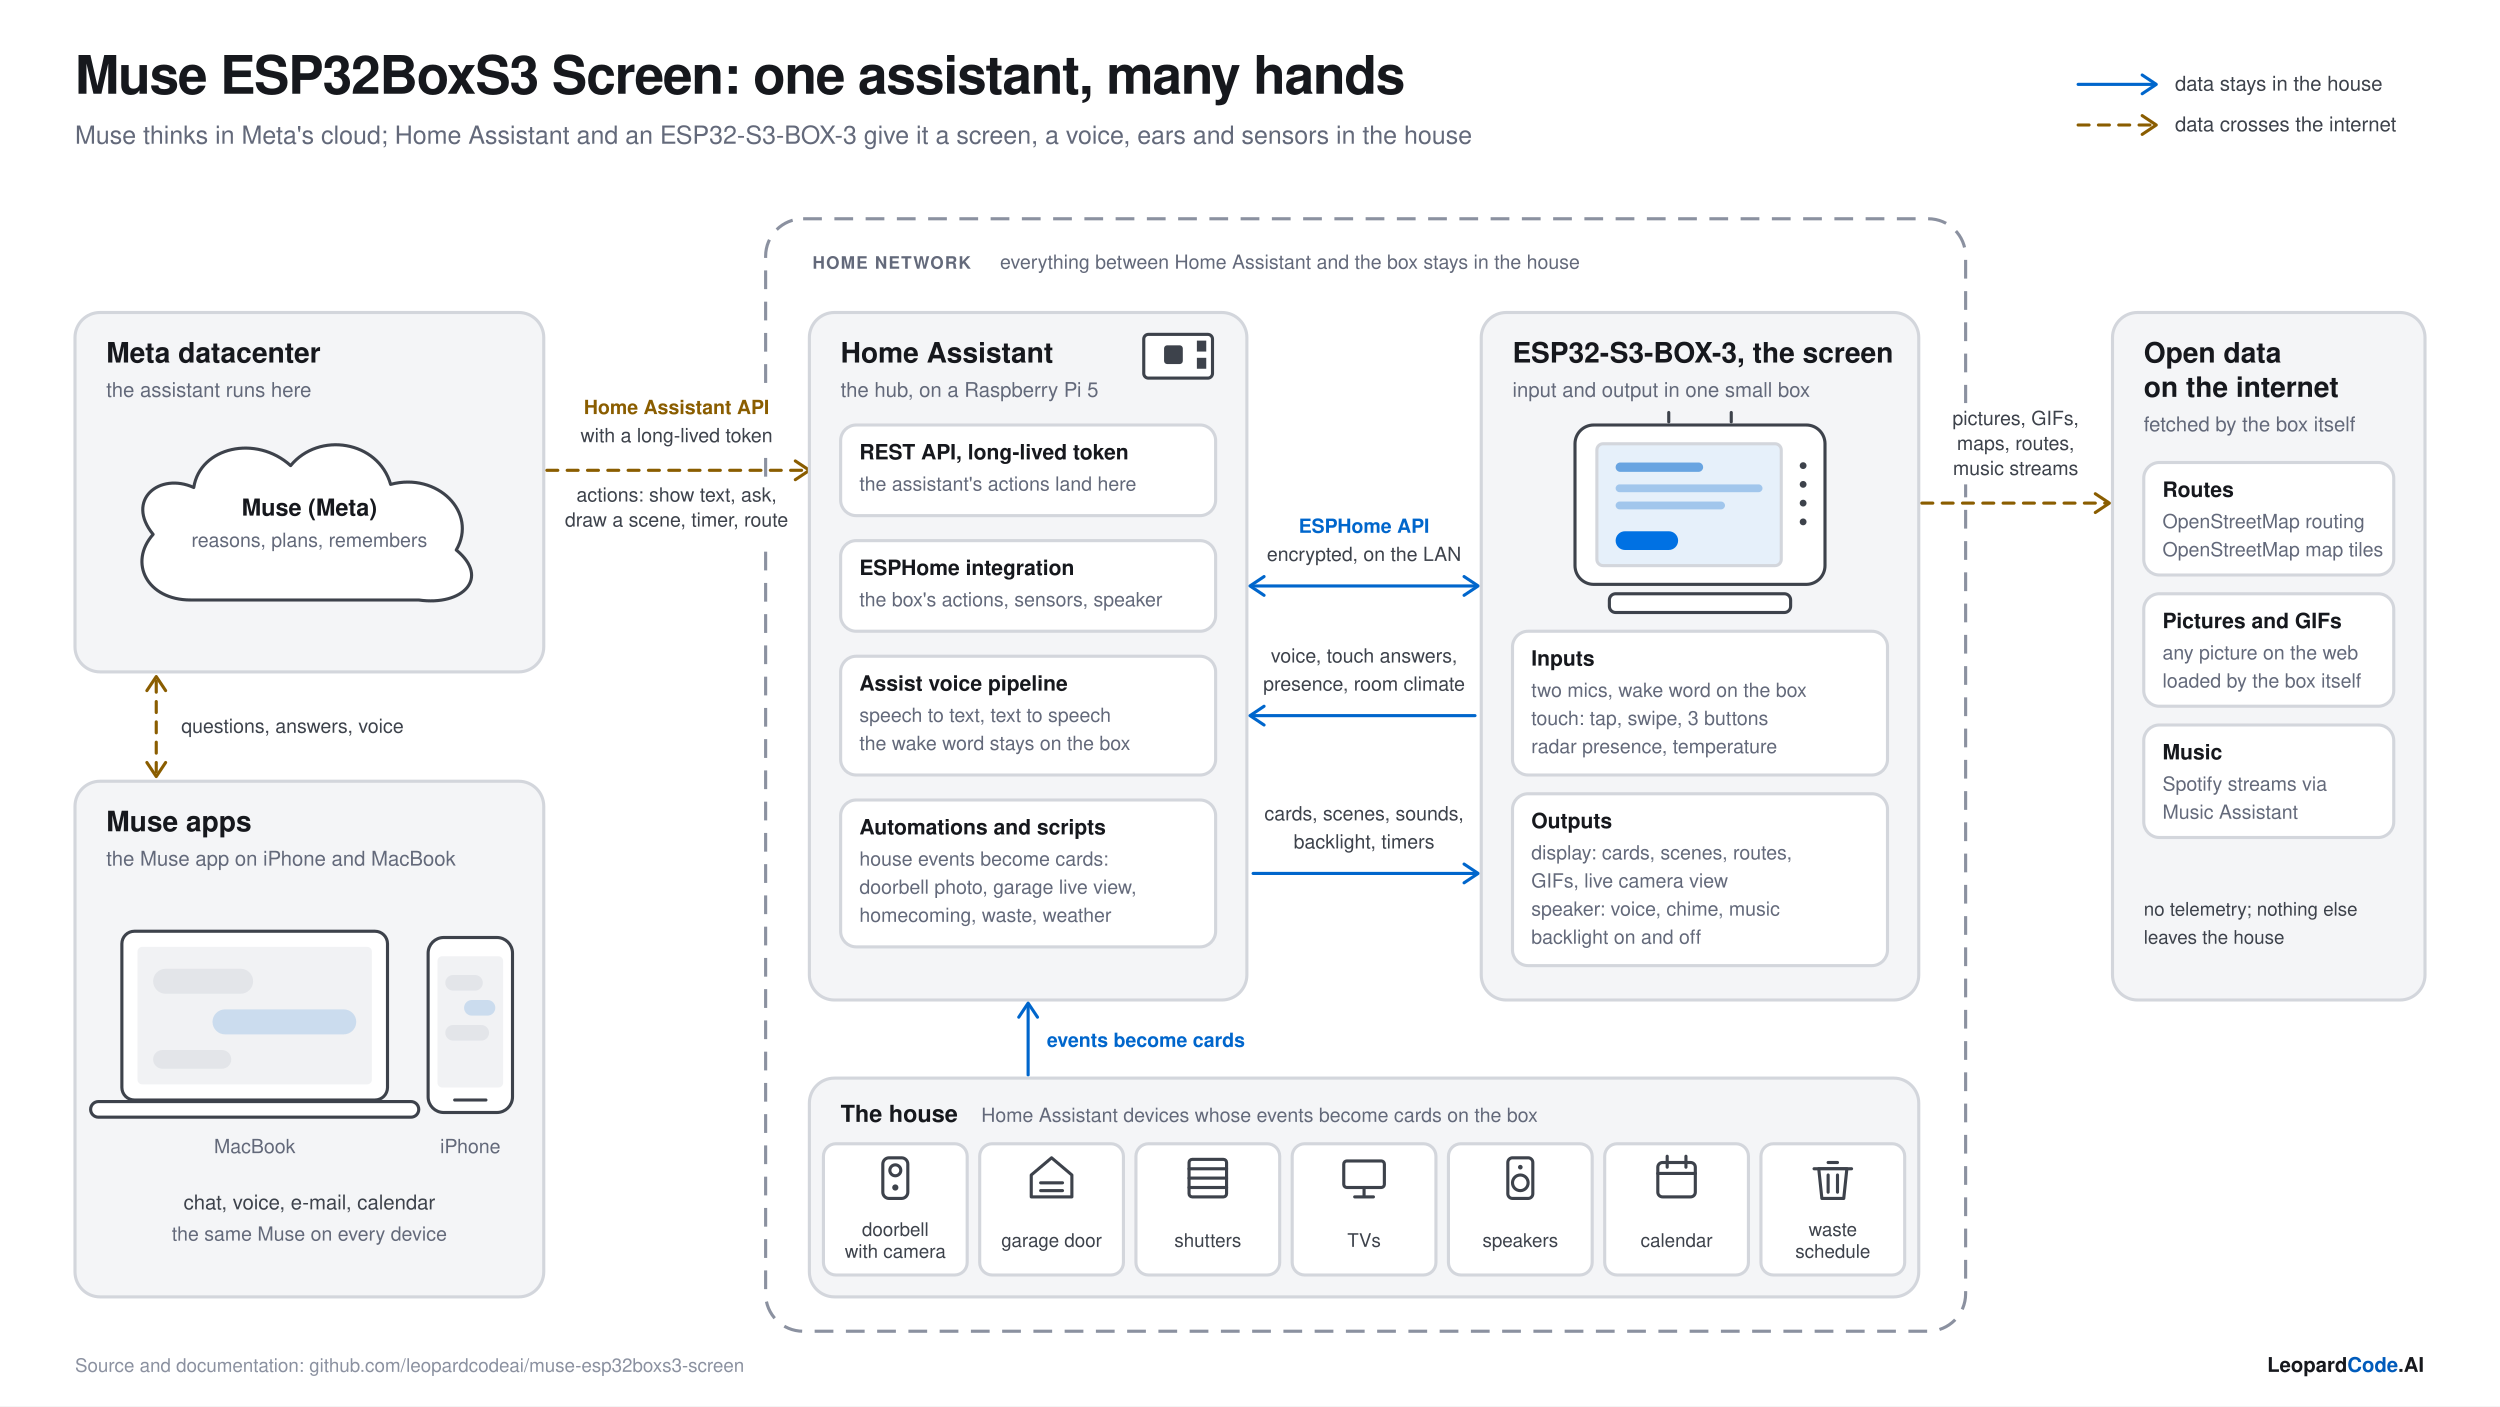
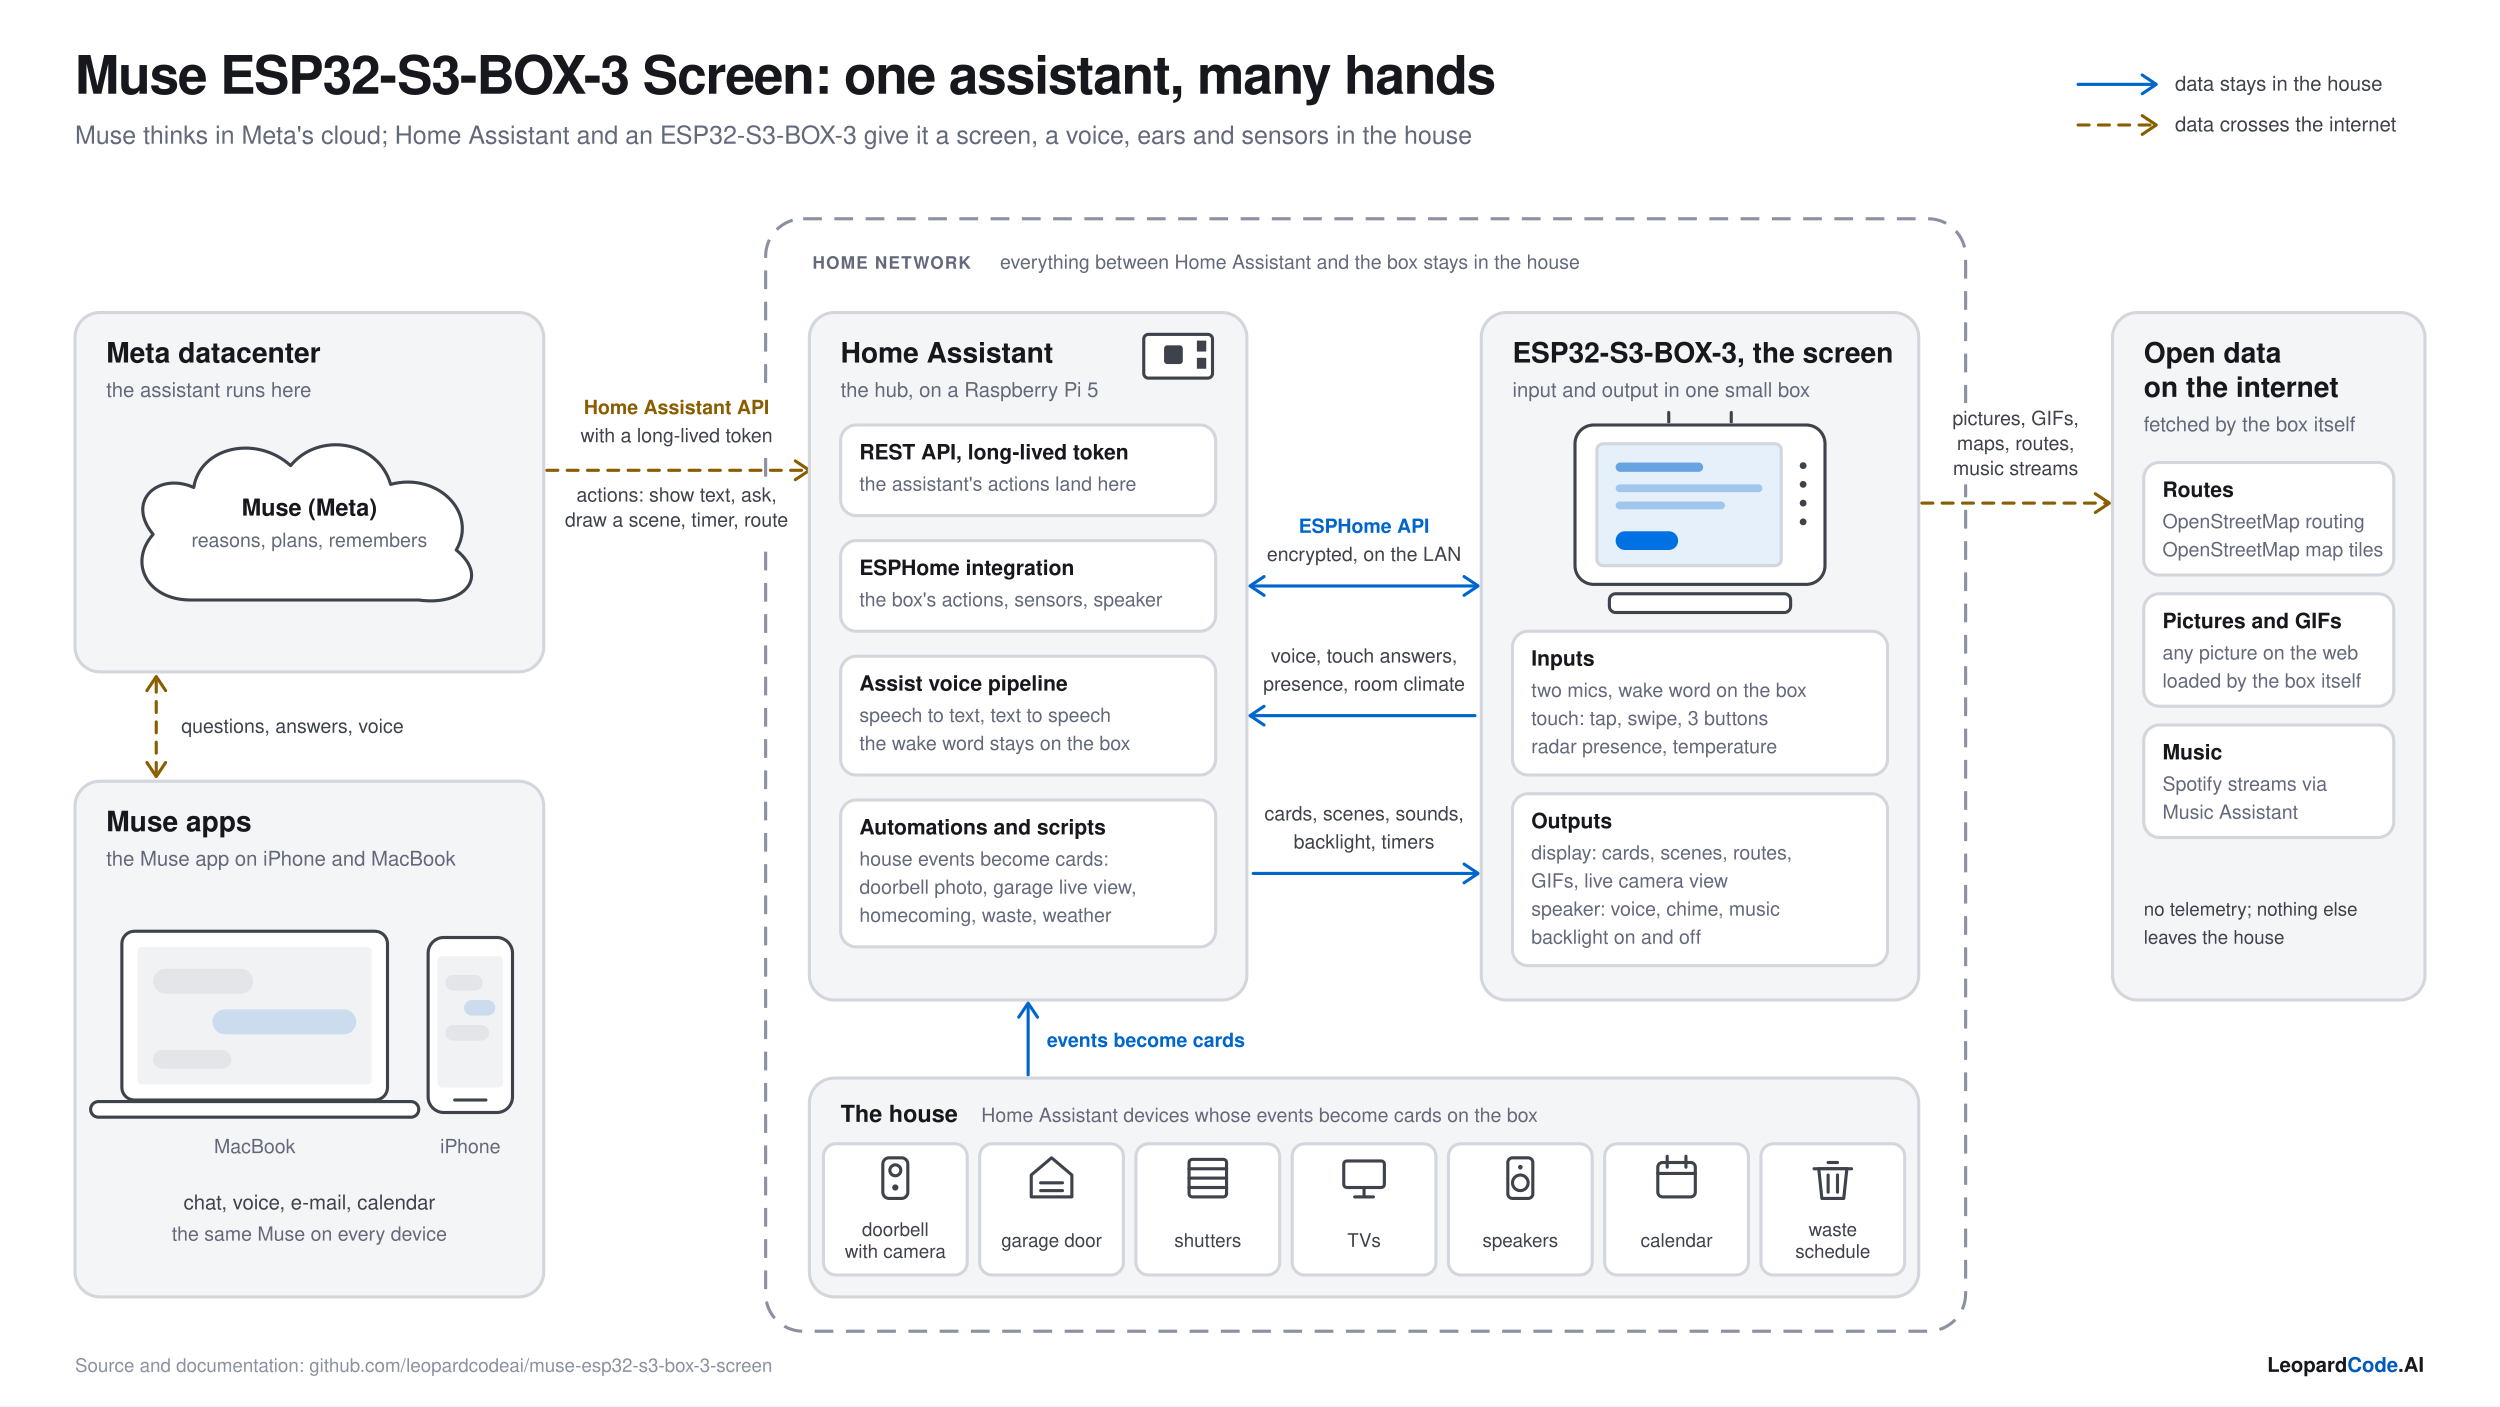
<svg xmlns="http://www.w3.org/2000/svg" viewBox="0 0 1600 900" width="1600" height="900" role="img" aria-labelledby="t d">
  <style>
    text { font-family: 'Helvetica Neue', Helvetica, Inter, -apple-system, BlinkMacSystemFont, 'Segoe UI', Roboto, Arial, sans-serif; }
    .h1 { font-size: 34px; font-weight: 600; fill: #16181d; }
    .h1sub { font-size: 16px; fill: #63697a; }
    .ptitle { font-size: 18px; font-weight: 600; fill: #16181d; }
    .psub { font-size: 13px; fill: #63697a; }
    .ctitle { font-size: 13.5px; font-weight: 600; fill: #16181d; }
    .stitle { font-size: 15px; font-weight: 600; fill: #16181d; }
    .body { font-size: 12.5px; fill: #3d424b; }
    .body13 { font-size: 13px; fill: #3d424b; }
    .meta { font-size: 12.5px; fill: #63697a; }
    .small { font-size: 12px; fill: #3d424b; }
    .eyebrow { font-size: 11px; font-weight: 600; fill: #63697a; }
    .lab-lan { font-size: 12.5px; font-weight: 600; fill: #0066cc; }
    .lab-net { font-size: 12.5px; font-weight: 600; fill: #8a5d00; }
    .foot { font-size: 12px; fill: #8b91a0; }
    .mark { font-size: 13px; font-weight: 600; fill: #16181d; }
    .panel { fill: #f4f5f7; stroke: #d3d6dc; stroke-width: 2; }
    .card { fill: #ffffff; stroke: #d3d6dc; stroke-width: 2; }
    .dev { fill: #ffffff; stroke: #3d424b; stroke-width: 2; stroke-linecap: round; stroke-linejoin: round; }
    .devline { fill: none; stroke: #3d424b; stroke-width: 2; stroke-linecap: round; stroke-linejoin: round; }
    .devfill { fill: #3d424b; }
    .screen { fill: #f1f2f4; }
    .bubble { fill: #e3e5e9; }
    .bubble-on { fill: #0066cc; fill-opacity: 0.16; }
    .lan { fill: none; stroke: #0066cc; stroke-width: 2; stroke-linecap: round; stroke-linejoin: round; }
    .net { fill: none; stroke: #8a5d00; stroke-width: 2; stroke-linecap: round; stroke-linejoin: round; stroke-dasharray: 7 6; }
    .nethead { fill: none; stroke: #8a5d00; stroke-width: 2; stroke-linecap: round; stroke-linejoin: round; }
    .wall { fill: none; stroke: #8b91a0; stroke-width: 2; stroke-dasharray: 12 8; }
    .halo { fill: #ffffff; }
  </style>
  <rect x="0" y="0" width="1600" height="900" fill="#ffffff" />
-   <text class="h1" x="48" y="60" letter-spacing="-0.7">Muse ESP32BoxS3 Screen: one assistant, many hands</text>
+   <text class="h1" x="48" y="60" letter-spacing="-0.7">Muse ESP32-S3-BOX-3 Screen: one assistant, many hands</text>
  <text class="h1sub" x="48" y="92">Muse thinks in Meta's cloud; Home Assistant and an ESP32-S3-BOX-3 give it a screen, a voice, ears and sensors in the house</text>
  <path class="lan" d="M1330 54 H1378" />
  <path class="lan" d="M1371 48 L1380 54 L1371 60" />
  <text class="body13" x="1392" y="58">data stays in the house</text>
  <path class="net" d="M1330 80 H1378" />
  <path class="nethead" d="M1371 74 L1380 80 L1371 86" />
  <text class="body13" x="1392" y="84">data crosses the internet</text>
  <rect class="wall" x="490" y="140" width="768" height="712" rx="24" />
  <text class="eyebrow" x="520" y="172" letter-spacing="0.77">HOME NETWORK</text>
  <text class="meta" x="640" y="172">everything between Home Assistant and the box stays in the house</text>
  <rect class="panel" x="48" y="200" width="300" height="230" rx="16" />
  <text class="ptitle" x="68" y="232">Meta datacenter</text>
  <text class="psub" x="68" y="254">the assistant runs here</text>
  <g transform="translate(78 276)">
    <path class="dev" d="M44 108 C16 108 4 84 20 66 C2 44 24 26 46 36 C50 10 86 2 108 22 C126 0 164 6 172 34 C202 26 228 52 214 76 C236 94 218 112 190 108 Z" />
  </g>
  <text class="stitle" x="198" y="330" text-anchor="middle">Muse (Meta)</text>
  <text class="meta" x="198" y="350" text-anchor="middle">reasons, plans, remembers</text>
  <path class="net" d="M100 436 V494" />
  <path class="nethead" d="M94 442 L100 433 L106 442" />
  <path class="nethead" d="M94 488 L100 497 L106 488" />
  <text class="body" x="116" y="469">questions, answers, voice</text>
  <rect class="panel" x="48" y="500" width="300" height="330" rx="16" />
  <text class="ptitle" x="68" y="532">Muse apps</text>
  <text class="psub" x="68" y="554">the Muse app on iPhone and MacBook</text>
  <rect class="dev" x="78" y="596" width="170" height="108" rx="8" />
  <rect class="screen" x="88" y="606" width="150" height="88" rx="3" />
  <rect class="bubble" x="98" y="620" width="64" height="16" rx="8" />
  <rect class="bubble-on" x="136" y="646" width="92" height="16" rx="8" />
  <rect class="bubble" x="98" y="672" width="50" height="12" rx="6" />
  <rect class="dev" x="58" y="705" width="210" height="10" rx="5" />
  <text class="meta" x="163" y="738" text-anchor="middle">MacBook</text>
  <rect class="dev" x="274" y="600" width="54" height="112" rx="10" />
  <rect class="screen" x="280" y="612" width="42" height="84" rx="3" />
  <rect class="bubble" x="285" y="624" width="24" height="10" rx="5" />
  <rect class="bubble-on" x="297" y="640" width="20" height="10" rx="5" />
  <rect class="bubble" x="285" y="656" width="28" height="10" rx="5" />
  <path class="devline" d="M291 704 H311" />
  <text class="meta" x="301" y="738" text-anchor="middle">iPhone</text>
  <text class="body13" x="198" y="774" text-anchor="middle">chat, voice, e-mail, calendar</text>
  <text class="meta" x="198" y="794" text-anchor="middle">the same Muse on every device</text>
  <rect class="halo" x="356" y="252" width="154" height="38" />
  <rect class="halo" x="356" y="308" width="154" height="38" />
  <path class="net" d="M350 301 H516" />
  <path class="nethead" d="M509 295 L518 301 L509 307" />
  <text class="lab-net" x="433" y="265" text-anchor="middle">Home Assistant API</text>
  <text class="body" x="433" y="283" text-anchor="middle">with a long-lived token</text>
  <text class="body" x="433" y="321" text-anchor="middle">actions: show text, ask,</text>
  <text class="body" x="433" y="337" text-anchor="middle">draw a scene, timer, route</text>
  <rect class="panel" x="518" y="200" width="280" height="440" rx="16" />
  <text class="ptitle" x="538" y="232">Home Assistant</text>
  <text class="psub" x="538" y="254">the hub, on a Raspberry Pi 5</text>
  <rect class="dev" x="732" y="214" width="44" height="28" rx="3" />
  <rect class="devfill" x="745" y="221" width="12" height="12" rx="2" />
  <rect class="devfill" x="766" y="218" width="6" height="7" />
  <rect class="devfill" x="766" y="229" width="6" height="7" />
  <rect class="card" x="538" y="272" width="240" height="58" rx="10" />
  <text class="ctitle" x="550" y="294">REST API, long-lived token</text>
  <text class="meta" x="550" y="314">the assistant's actions land here</text>
  <rect class="card" x="538" y="346" width="240" height="58" rx="10" />
  <text class="ctitle" x="550" y="368">ESPHome integration</text>
  <text class="meta" x="550" y="388">the box's actions, sensors, speaker</text>
  <rect class="card" x="538" y="420" width="240" height="76" rx="10" />
  <text class="ctitle" x="550" y="442">Assist voice pipeline</text>
  <text class="meta" x="550" y="462">speech to text, text to speech</text>
  <text class="meta" x="550" y="480">the wake word stays on the box</text>
  <rect class="card" x="538" y="512" width="240" height="94" rx="10" />
  <text class="ctitle" x="550" y="534">Automations and scripts</text>
  <text class="meta" x="550" y="554">house events become cards:</text>
  <text class="meta" x="550" y="572">doorbell photo, garage live view,</text>
  <text class="meta" x="550" y="590">homecoming, waste, weather</text>
  <path class="lan" d="M802 375 H944" />
  <path class="lan" d="M809 369 L800 375 L809 381" />
  <path class="lan" d="M937 369 L946 375 L937 381" />
  <text class="lab-lan" x="873" y="341" text-anchor="middle">ESPHome API</text>
  <text class="body" x="873" y="359" text-anchor="middle">encrypted, on the LAN</text>
  <path class="lan" d="M944 458 H802" />
  <path class="lan" d="M809 452 L800 458 L809 464" />
  <text class="body" x="873" y="424" text-anchor="middle">voice, touch answers,</text>
  <text class="body" x="873" y="442" text-anchor="middle">presence, room climate</text>
  <path class="lan" d="M802 559 H944" />
  <path class="lan" d="M937 553 L946 559 L937 565" />
  <text class="body" x="873" y="525" text-anchor="middle">cards, scenes, sounds,</text>
  <text class="body" x="873" y="543" text-anchor="middle">backlight, timers</text>
  <rect class="panel" x="948" y="200" width="280" height="440" rx="16" />
  <text class="ptitle" x="968" y="232">ESP32-S3-BOX-3, the screen</text>
  <text class="psub" x="968" y="254">input and output in one small box</text>
  <path class="devline" d="M1068 264 V270 M1108 264 V270" />
  <rect class="dev" x="1008" y="272" width="160" height="102" rx="12" />
  <rect x="1022" y="284" width="118" height="78" rx="4" fill="#0066cc" fill-opacity="0.10" stroke="#d3d6dc" stroke-width="2" />
  <rect x="1034" y="296" width="56" height="6" rx="3" fill="#0066cc" fill-opacity="0.55" />
  <rect x="1034" y="310" width="94" height="5" rx="2.5" fill="#0066cc" fill-opacity="0.30" />
  <rect x="1034" y="321" width="70" height="5" rx="2.5" fill="#0066cc" fill-opacity="0.30" />
  <rect x="1034" y="340" width="40" height="12" rx="6" fill="#0071e3" />
  <circle class="devfill" cx="1154" cy="298" r="2.2" />
  <circle class="devfill" cx="1154" cy="310" r="2.2" />
  <circle class="devfill" cx="1154" cy="322" r="2.2" />
  <circle class="devfill" cx="1154" cy="334" r="2.2" />
  <rect class="dev" x="1030" y="380" width="116" height="12" rx="4" />
  <rect class="card" x="968" y="404" width="240" height="92" rx="10" />
  <text class="ctitle" x="980" y="426">Inputs</text>
  <text class="meta" x="980" y="446">two mics, wake word on the box</text>
  <text class="meta" x="980" y="464">touch: tap, swipe, 3 buttons</text>
  <text class="meta" x="980" y="482">radar presence, temperature</text>
  <rect class="card" x="968" y="508" width="240" height="110" rx="10" />
  <text class="ctitle" x="980" y="530">Outputs</text>
  <text class="meta" x="980" y="550">display: cards, scenes, routes,</text>
  <text class="meta" x="980" y="568">GIFs, live camera view</text>
  <text class="meta" x="980" y="586">speaker: voice, chime, music</text>
  <text class="meta" x="980" y="604">backlight on and off</text>
  <rect class="halo" x="1242" y="258" width="96" height="52" />
  <path class="net" d="M1230 322 H1348" />
  <path class="nethead" d="M1341 316 L1350 322 L1341 328" />
  <text class="body" x="1290" y="272" text-anchor="middle">pictures, GIFs,</text>
  <text class="body" x="1290" y="288" text-anchor="middle">maps, routes,</text>
  <text class="body" x="1290" y="304" text-anchor="middle">music streams</text>
  <rect class="panel" x="1352" y="200" width="200" height="440" rx="16" />
  <text class="ptitle" x="1372" y="232">Open data</text>
  <text class="ptitle" x="1372" y="254">on the internet</text>
  <text class="psub" x="1372" y="276">fetched by the box itself</text>
  <rect class="card" x="1372" y="296" width="160" height="72" rx="10" />
  <text class="ctitle" x="1384" y="318">Routes</text>
  <text class="meta" x="1384" y="338">OpenStreetMap routing</text>
  <text class="meta" x="1384" y="356">OpenStreetMap map tiles</text>
  <rect class="card" x="1372" y="380" width="160" height="72" rx="10" />
  <text class="ctitle" x="1384" y="402">Pictures and GIFs</text>
  <text class="meta" x="1384" y="422">any picture on the web</text>
  <text class="meta" x="1384" y="440">loaded by the box itself</text>
  <rect class="card" x="1372" y="464" width="160" height="72" rx="10" />
  <text class="ctitle" x="1384" y="486">Music</text>
  <text class="meta" x="1384" y="506">Spotify streams via</text>
  <text class="meta" x="1384" y="524">Music Assistant</text>
  <text class="small" x="1372" y="586">no telemetry; nothing else</text>
  <text class="small" x="1372" y="604">leaves the house</text>
  <path class="lan" d="M658 688 V644" />
  <path class="lan" d="M652 651 L658 642 L664 651" />
  <text class="lab-lan" x="670" y="670">events become cards</text>
  <rect class="panel" x="518" y="690" width="710" height="140" rx="16" />
  <text class="stitle" x="538" y="718">The house</text>
  <text class="meta" x="628" y="718">Home Assistant devices whose events become cards on the box</text>
  <rect class="card" x="527" y="732" width="92" height="84" rx="8" />
  <rect class="dev" x="565" y="741" width="16" height="26" rx="4" />
  <circle class="devline" cx="573" cy="749" r="3.5" />
  <circle class="devfill" cx="573" cy="760" r="2" />
  <text class="small" x="573" y="791" text-anchor="middle">doorbell</text>
  <text class="small" x="573" y="805" text-anchor="middle">with camera</text>
  <rect class="card" x="627" y="732" width="92" height="84" rx="8" />
  <path class="dev" d="M660 766 V752 L673 741 L686 752 V766 Z" />
  <path class="devline" d="M666 757 H680 M666 762 H680" />
  <text class="small" x="673" y="798" text-anchor="middle">garage door</text>
  <rect class="card" x="727" y="732" width="92" height="84" rx="8" />
  <rect class="dev" x="761" y="742" width="24" height="24" rx="2" />
  <path class="devline" d="M761 748 H785 M761 754 H785 M761 760 H785" />
  <text class="small" x="773" y="798" text-anchor="middle">shutters</text>
  <rect class="card" x="827" y="732" width="92" height="84" rx="8" />
  <rect class="dev" x="860" y="743" width="26" height="17" rx="2" />
  <path class="devline" d="M873 760 V766 M867 766 H879" />
  <text class="small" x="873" y="798" text-anchor="middle">TVs</text>
  <rect class="card" x="927" y="732" width="92" height="84" rx="8" />
  <rect class="dev" x="965" y="741" width="16" height="26" rx="3" />
  <circle class="devline" cx="973" cy="757" r="5" />
  <circle class="devfill" cx="973" cy="747" r="1.5" />
  <text class="small" x="973" y="798" text-anchor="middle">speakers</text>
  <rect class="card" x="1027" y="732" width="92" height="84" rx="8" />
  <rect class="dev" x="1061" y="744" width="24" height="22" rx="3" />
  <path class="devline" d="M1061 751 H1085 M1067 740 V747 M1079 740 V747" />
  <text class="small" x="1073" y="798" text-anchor="middle">calendar</text>
  <rect class="card" x="1127" y="732" width="92" height="84" rx="8" />
  <path class="devline" d="M1161 748 H1185 M1170 744 H1176" />
  <path class="dev" d="M1164 748 L1166 767 H1180 L1182 748 Z" />
  <path class="devline" d="M1170 752 V763 M1176 752 V763" />
  <text class="small" x="1173" y="791" text-anchor="middle">waste</text>
  <text class="small" x="1173" y="805" text-anchor="middle">schedule</text>
-   <text class="foot" x="48" y="878">Source and documentation: github.com/leopardcodeai/muse-esp32boxs3-screen</text>
+   <text class="foot" x="48" y="878">Source and documentation: github.com/leopardcodeai/muse-esp32-s3-box-3-screen</text>
  <text class="mark" x="1451" y="878">Leopard<tspan fill="#005bbb">Code</tspan>.AI</text>
</svg>
